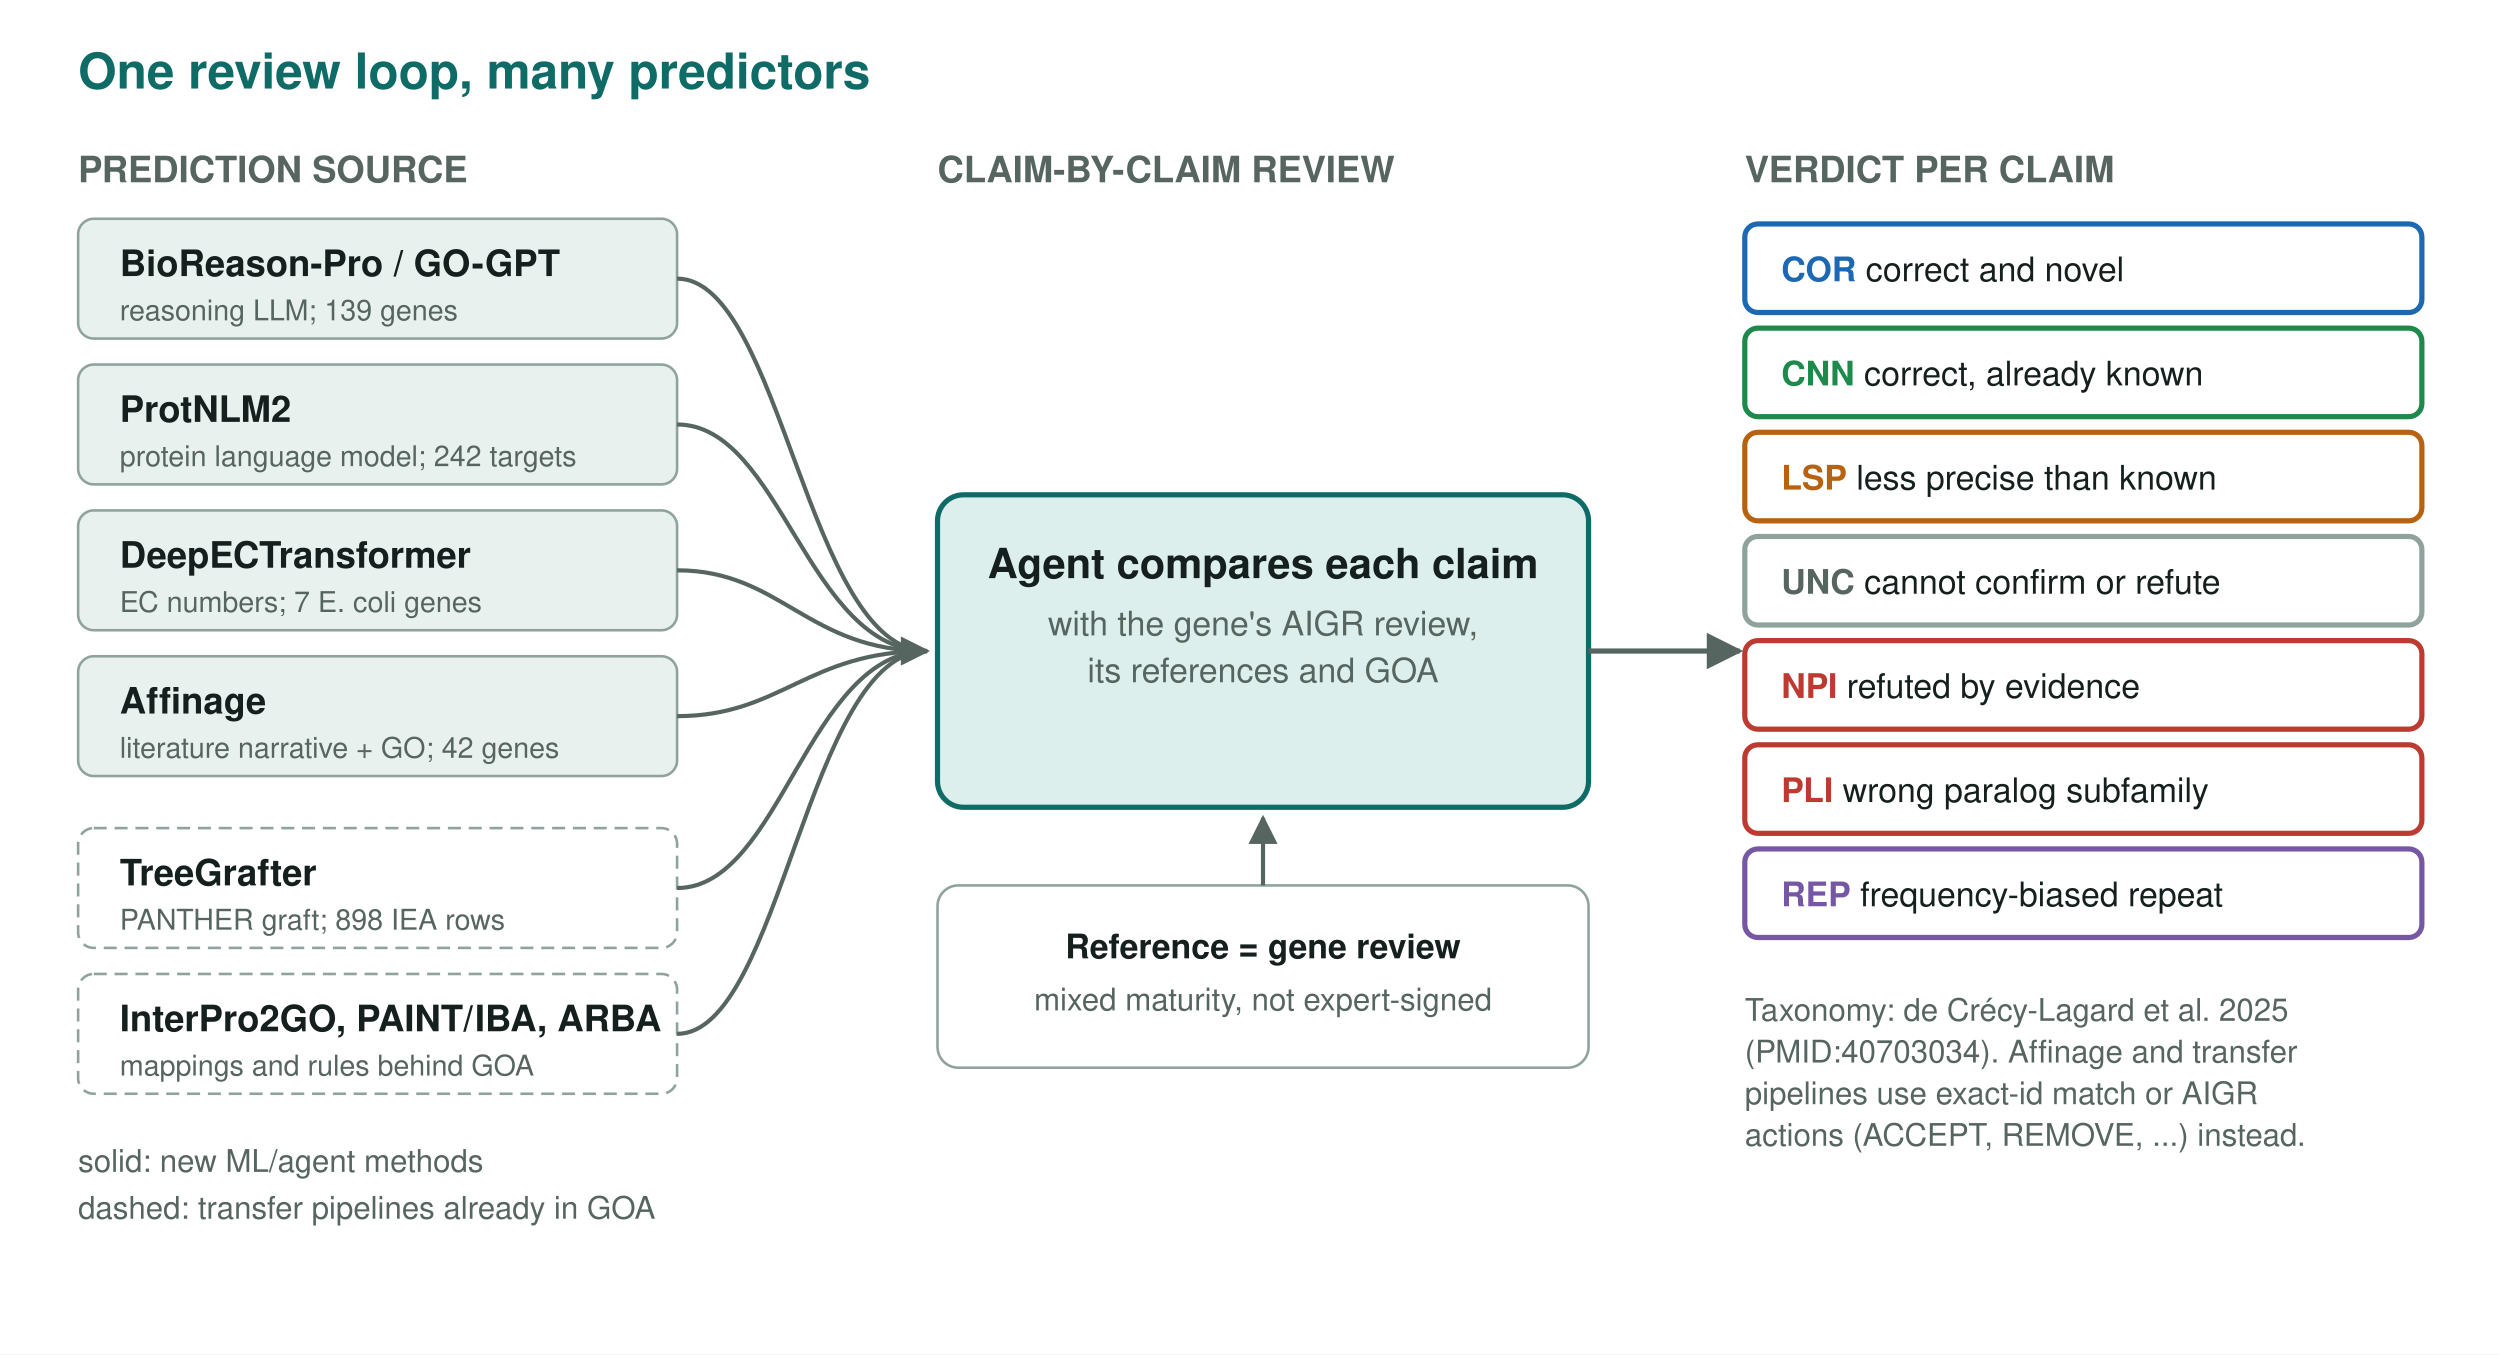
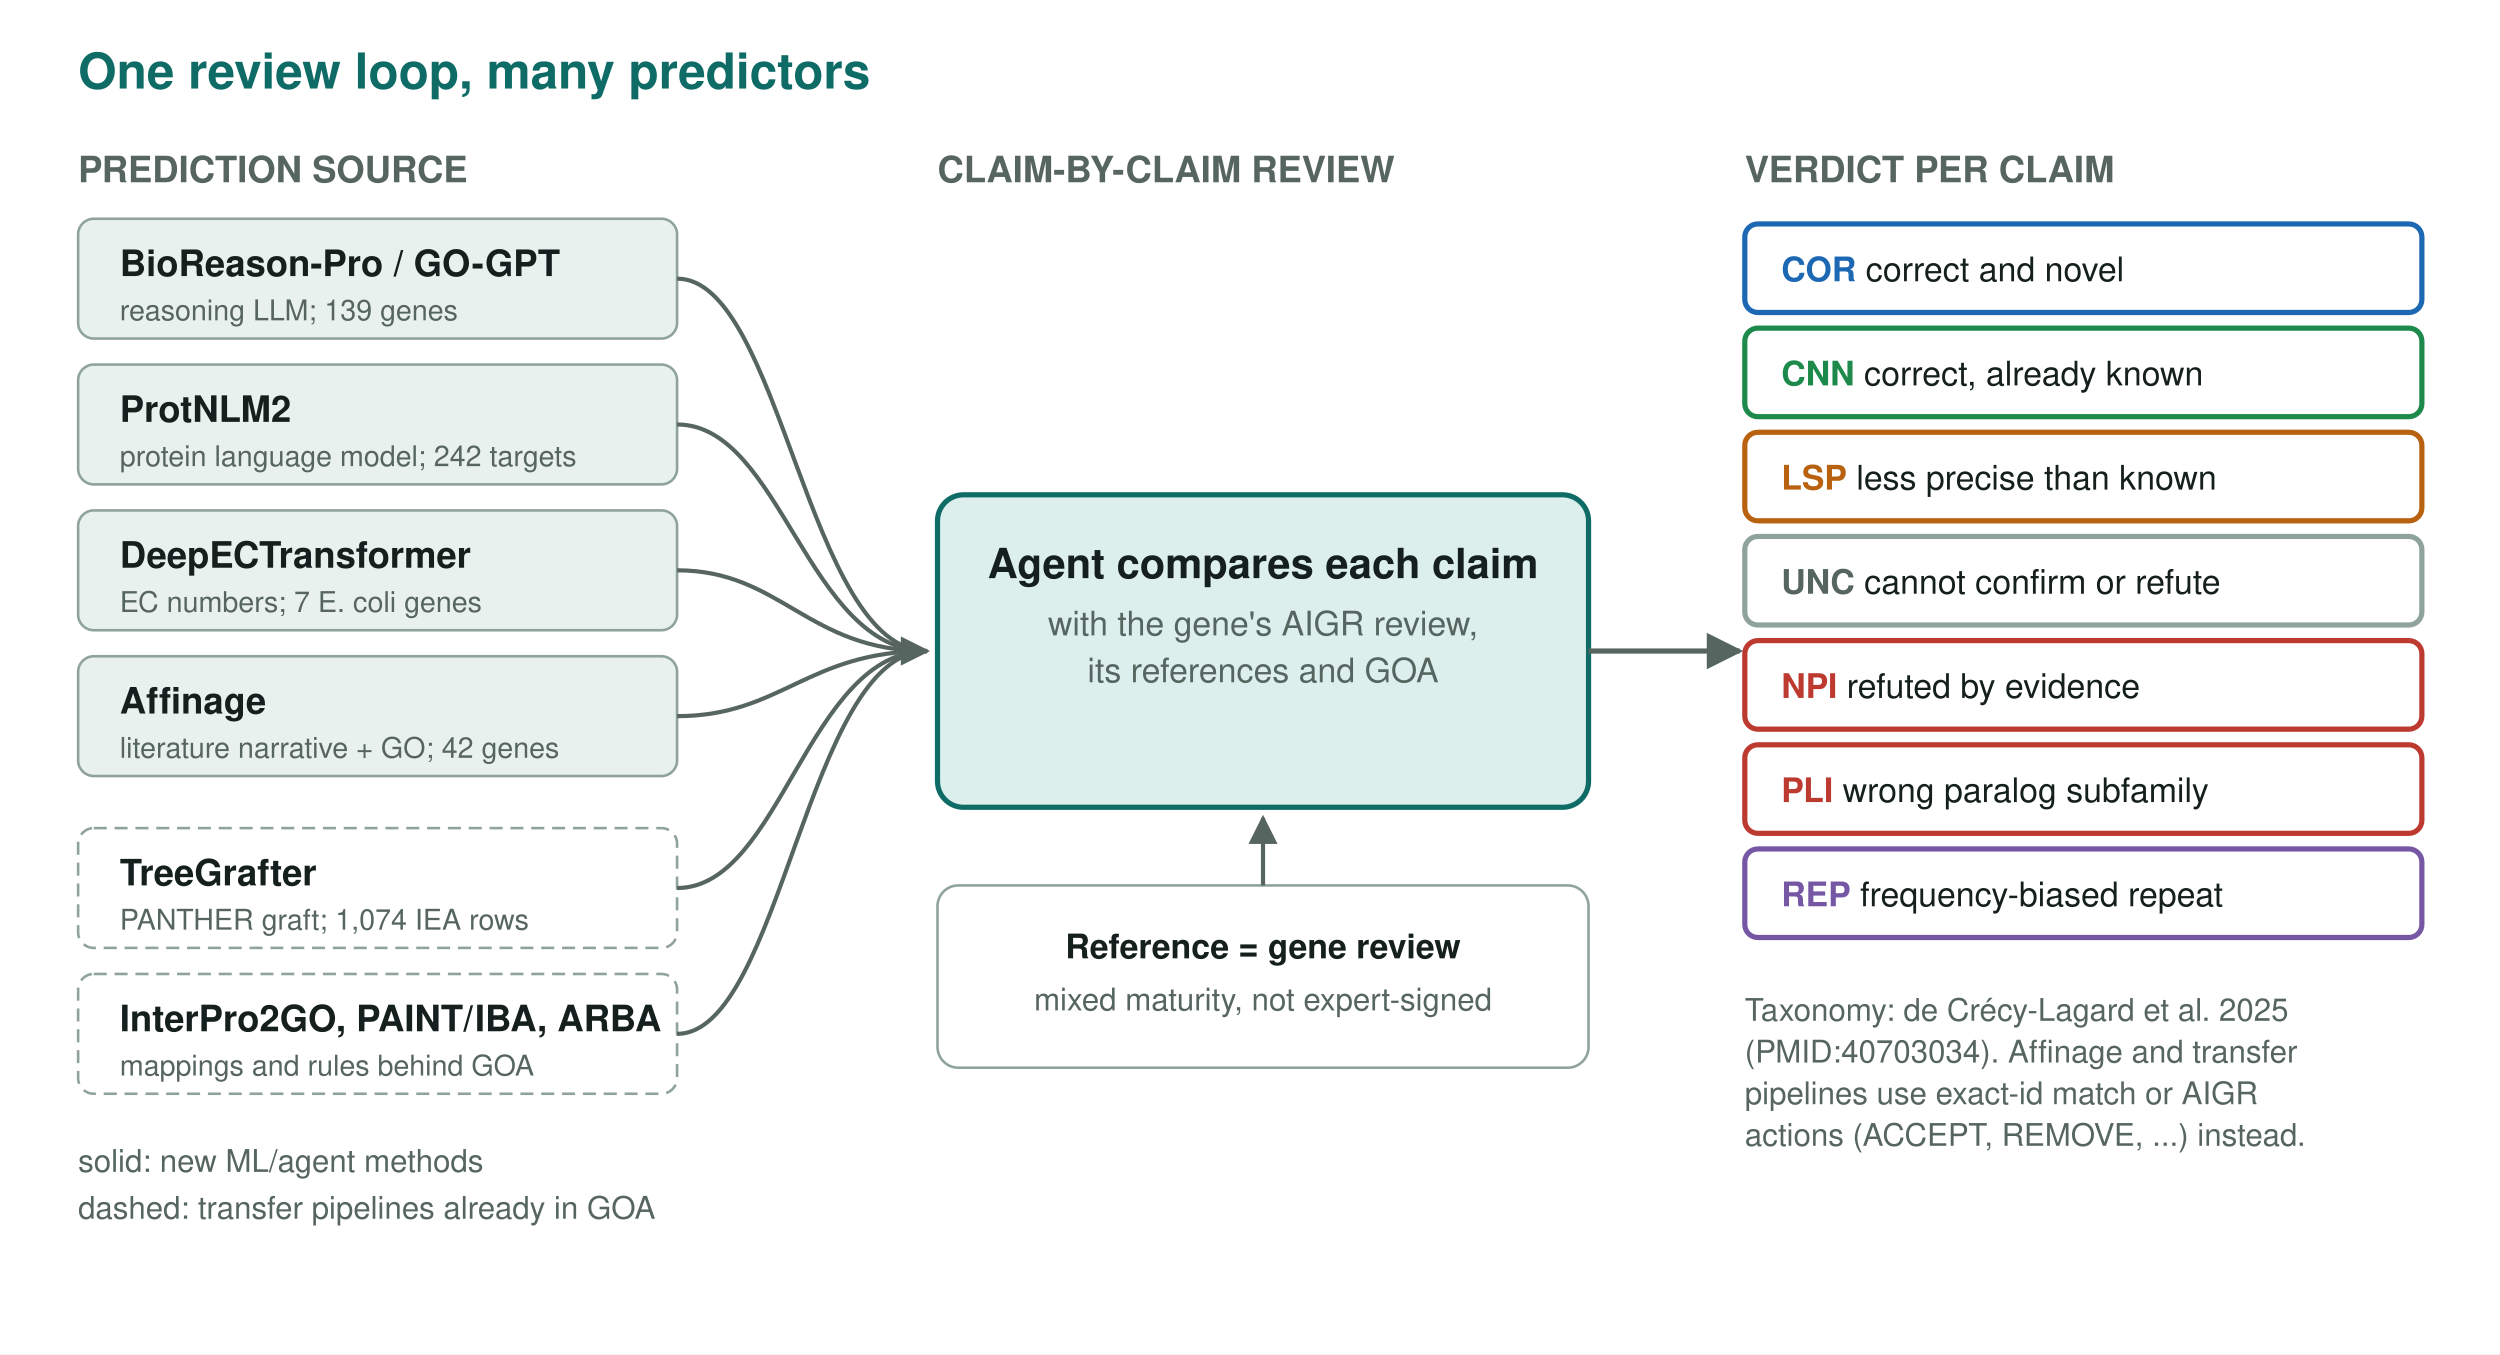
<svg xmlns="http://www.w3.org/2000/svg" viewBox="0 0 960 520" width="960" height="520" font-family="Helvetica, Arial, sans-serif">
  <rect width="960" height="520" fill="#ffffff" />
  <defs>
    <marker id="a" viewBox="0 0 10 10" refX="9" refY="5" markerWidth="7" markerHeight="7" orient="auto">
      <path d="M0,0L10,5L0,10z" fill="#56655f" />
    </marker>
  </defs>
  <text x="30" y="34" font-size="19" font-weight="bold" fill="#0e6b66">One review loop, many predictors</text>
  <text x="30" y="70" font-size="14" font-weight="bold" fill="#56655f">PREDICTION SOURCE</text>
  <g font-size="14" fill="#15201e">
    <rect x="30" y="84" width="230" height="46" rx="6" fill="#e8f1ee" stroke="#8fa39c" />
    <text x="46" y="106" font-weight="bold">BioReason-Pro / GO-GPT</text>
    <text x="46" y="123" font-size="11" fill="#56655f">reasoning LLM; 139 genes</text>
    <rect x="30" y="140" width="230" height="46" rx="6" fill="#e8f1ee" stroke="#8fa39c" />
    <text x="46" y="162" font-weight="bold">ProtNLM2</text>
    <text x="46" y="179" font-size="11" fill="#56655f">protein language model; 242 targets</text>
    <rect x="30" y="196" width="230" height="46" rx="6" fill="#e8f1ee" stroke="#8fa39c" />
    <text x="46" y="218" font-weight="bold">DeepECTransformer</text>
    <text x="46" y="235" font-size="11" fill="#56655f">EC numbers; 7 E. coli genes</text>
    <rect x="30" y="252" width="230" height="46" rx="6" fill="#e8f1ee" stroke="#8fa39c" />
    <text x="46" y="274" font-weight="bold">Affinage</text>
    <text x="46" y="291" font-size="11" fill="#56655f">literature narrative + GO; 42 genes</text>
    <rect x="30" y="318" width="230" height="46" rx="6" fill="#ffffff" stroke="#8fa39c" stroke-dasharray="5 3" />
    <text x="46" y="340" font-weight="bold">TreeGrafter</text>
-     <text x="46" y="357" font-size="11" fill="#56655f">PANTHER graft; 898 IEA rows</text>
+     <text x="46" y="357" font-size="11" fill="#56655f">PANTHER graft; 1,074 IEA rows</text>
    <rect x="30" y="374" width="230" height="46" rx="6" fill="#ffffff" stroke="#8fa39c" stroke-dasharray="5 3" />
    <text x="46" y="396" font-weight="bold">InterPro2GO, PAINT/IBA, ARBA</text>
    <text x="46" y="413" font-size="11" fill="#56655f">mappings and rules behind GOA</text>
  </g>
  <text x="30" y="450" font-size="12" fill="#56655f">solid: new ML/agent methods</text>
  <text x="30" y="468" font-size="12" fill="#56655f">dashed: transfer pipelines already in GOA</text>
  <g stroke="#56655f" stroke-width="1.6" fill="none">
    <path d="M260,107 C300,107 310,250 356,250" />
    <path d="M260,163 C300,163 310,250 356,250" />
    <path d="M260,219 C300,219 310,250 356,250" />
    <path d="M260,275 C300,275 310,250 356,250" />
    <path d="M260,341 C300,341 310,250 356,250" />
    <path d="M260,397 C300,397 310,250 356,250" marker-end="url(#a)" />
  </g>
  <text x="360" y="70" font-size="14" font-weight="bold" fill="#56655f">CLAIM-BY-CLAIM REVIEW</text>
  <rect x="360" y="190" width="250" height="120" rx="10" fill="#dcefec" stroke="#0e6b66" stroke-width="2" />
  <text x="485" y="222" font-size="16" text-anchor="middle" font-weight="bold" fill="#15201e">Agent compares each claim</text>
  <text x="485" y="244" font-size="13" text-anchor="middle" fill="#56655f">with the gene's AIGR review,</text>
  <text x="485" y="262" font-size="13" text-anchor="middle" fill="#56655f">its references and GOA</text>
  <rect x="360" y="340" width="250" height="70" rx="8" fill="#ffffff" stroke="#8fa39c" />
  <text x="485" y="368" font-size="13" text-anchor="middle" fill="#15201e" font-weight="bold">Reference = gene review</text>
  <text x="485" y="388" font-size="12" text-anchor="middle" fill="#56655f">mixed maturity, not expert-signed</text>
  <line x1="485" y1="340" x2="485" y2="314" stroke="#56655f" stroke-width="1.6" marker-end="url(#a)" />
  <line x1="610" y1="250" x2="668" y2="250" stroke="#56655f" stroke-width="2" marker-end="url(#a)" />
  <text x="670" y="70" font-size="14" font-weight="bold" fill="#56655f">VERDICT PER CLAIM</text>
  <g font-size="13">
    <rect x="670" y="86" width="260" height="34" rx="5" fill="#ffffff" stroke="#1d68b3" stroke-width="2" />
    <text x="684" y="108" fill="#15201e">
      <tspan font-weight="bold" fill="#1d68b3">COR</tspan>  correct and novel</text>
    <rect x="670" y="126" width="260" height="34" rx="5" fill="#ffffff" stroke="#1d8a4b" stroke-width="2" />
    <text x="684" y="148" fill="#15201e">
      <tspan font-weight="bold" fill="#1d8a4b">CNN</tspan>  correct, already known</text>
    <rect x="670" y="166" width="260" height="34" rx="5" fill="#ffffff" stroke="#b8620f" stroke-width="2" />
    <text x="684" y="188" fill="#15201e">
      <tspan font-weight="bold" fill="#b8620f">LSP</tspan>  less precise than known</text>
    <rect x="670" y="206" width="260" height="34" rx="5" fill="#ffffff" stroke="#8fa39c" stroke-width="2" />
    <text x="684" y="228" fill="#15201e">
      <tspan font-weight="bold" fill="#56655f">UNC</tspan>  cannot confirm or refute</text>
    <rect x="670" y="246" width="260" height="34" rx="5" fill="#ffffff" stroke="#bd3a30" stroke-width="2" />
    <text x="684" y="268" fill="#15201e">
      <tspan font-weight="bold" fill="#bd3a30">NPI</tspan>  refuted by evidence</text>
    <rect x="670" y="286" width="260" height="34" rx="5" fill="#ffffff" stroke="#bd3a30" stroke-width="2" />
    <text x="684" y="308" fill="#15201e">
      <tspan font-weight="bold" fill="#bd3a30">PLI</tspan>  wrong paralog subfamily</text>
    <rect x="670" y="326" width="260" height="34" rx="5" fill="#ffffff" stroke="#7657a3" stroke-width="2" />
    <text x="684" y="348" fill="#15201e">
      <tspan font-weight="bold" fill="#7657a3">REP</tspan>  frequency-biased repeat</text>
  </g>
  <text x="670" y="392" font-size="12" fill="#56655f">Taxonomy: de Crécy-Lagard et al. 2025</text>
  <text x="670" y="408" font-size="12" fill="#56655f">(PMID:40703034). Affinage and transfer</text>
  <text x="670" y="424" font-size="12" fill="#56655f">pipelines use exact-id match or AIGR</text>
  <text x="670" y="440" font-size="12" fill="#56655f">actions (ACCEPT, REMOVE, ...) instead.</text>
</svg>
